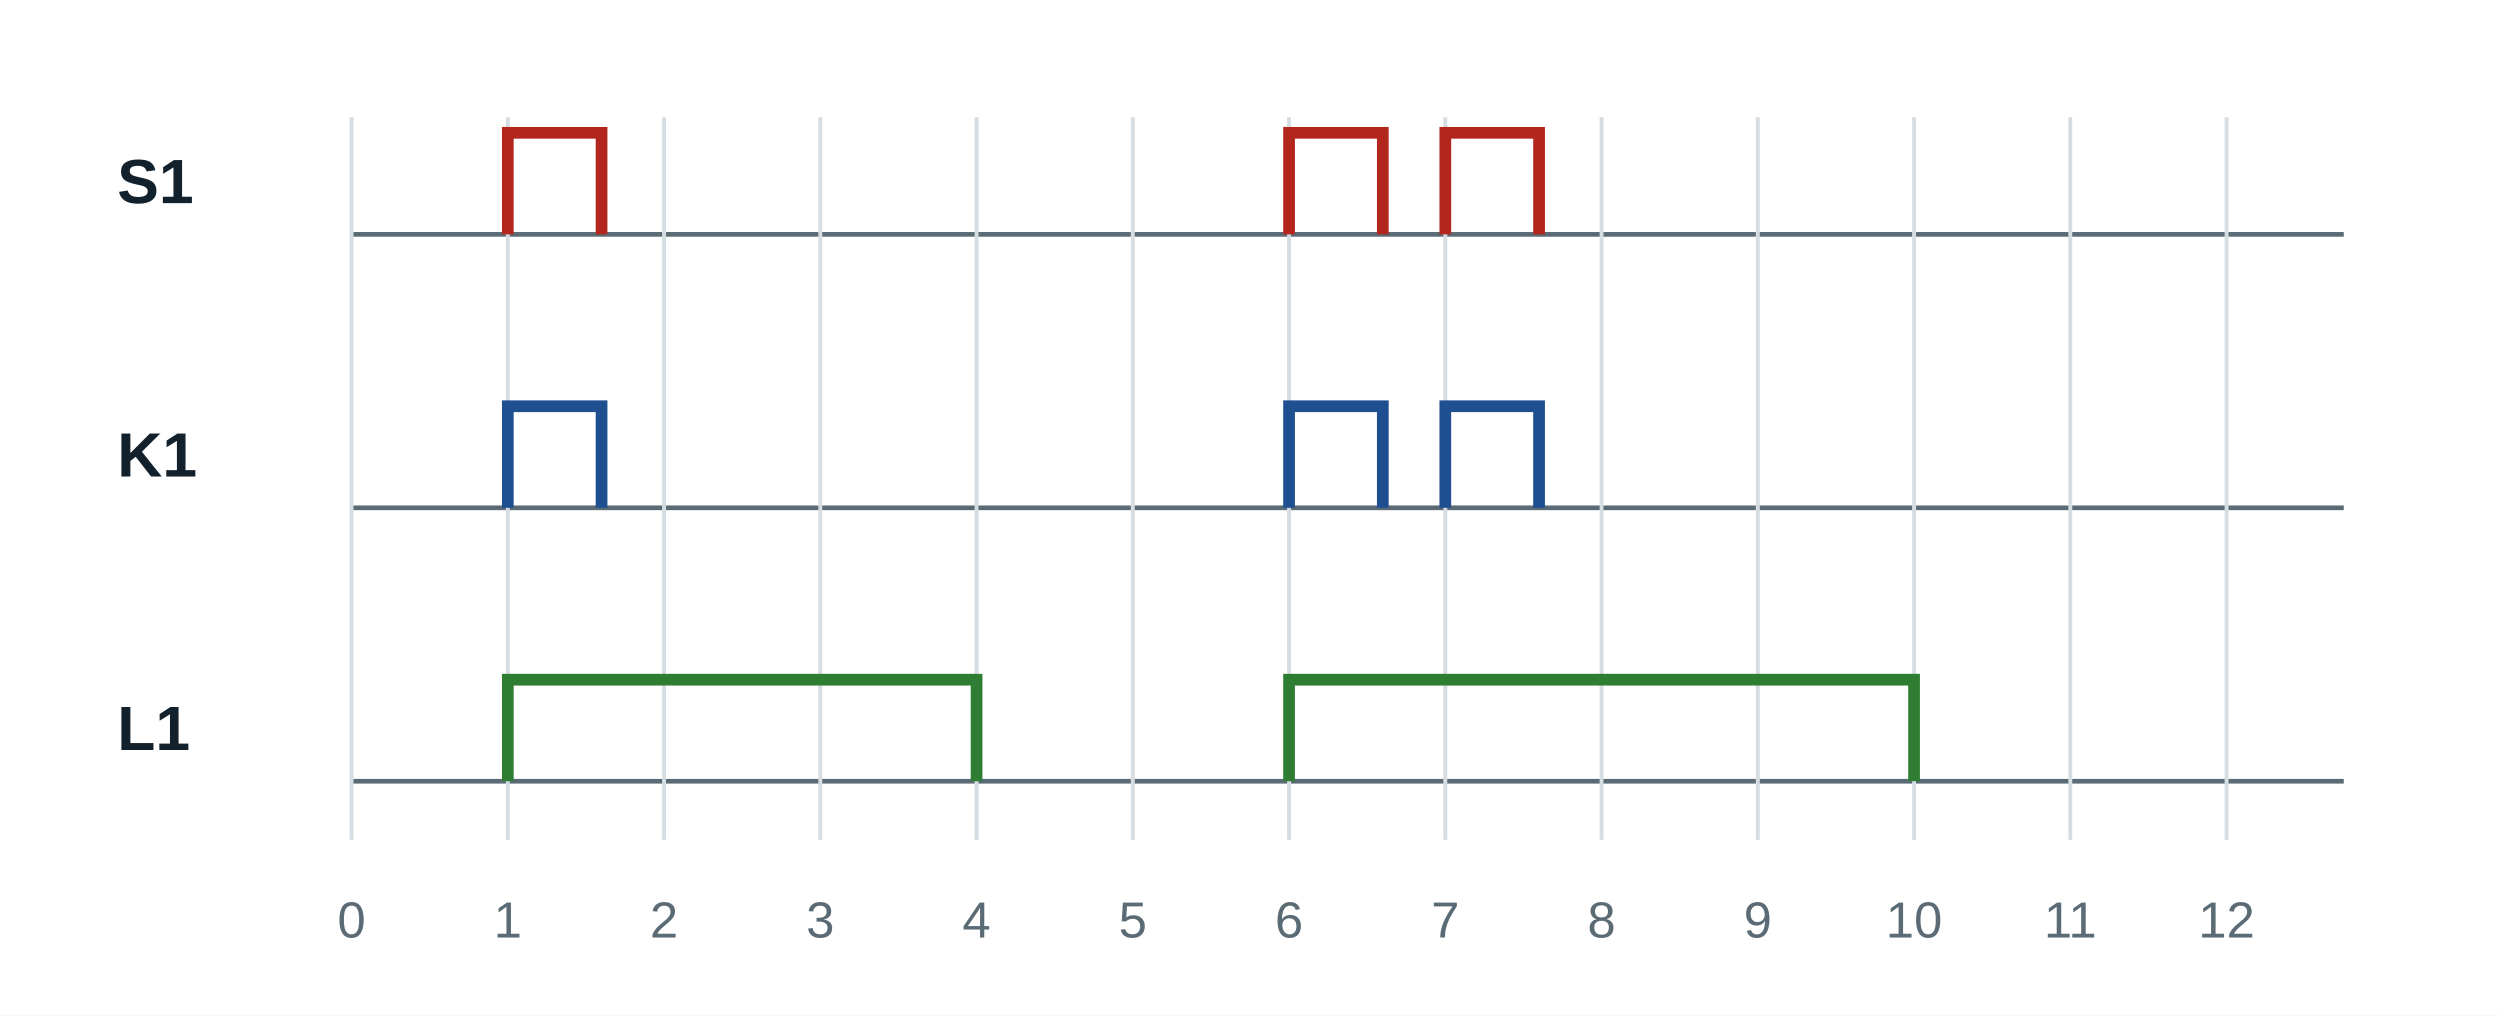
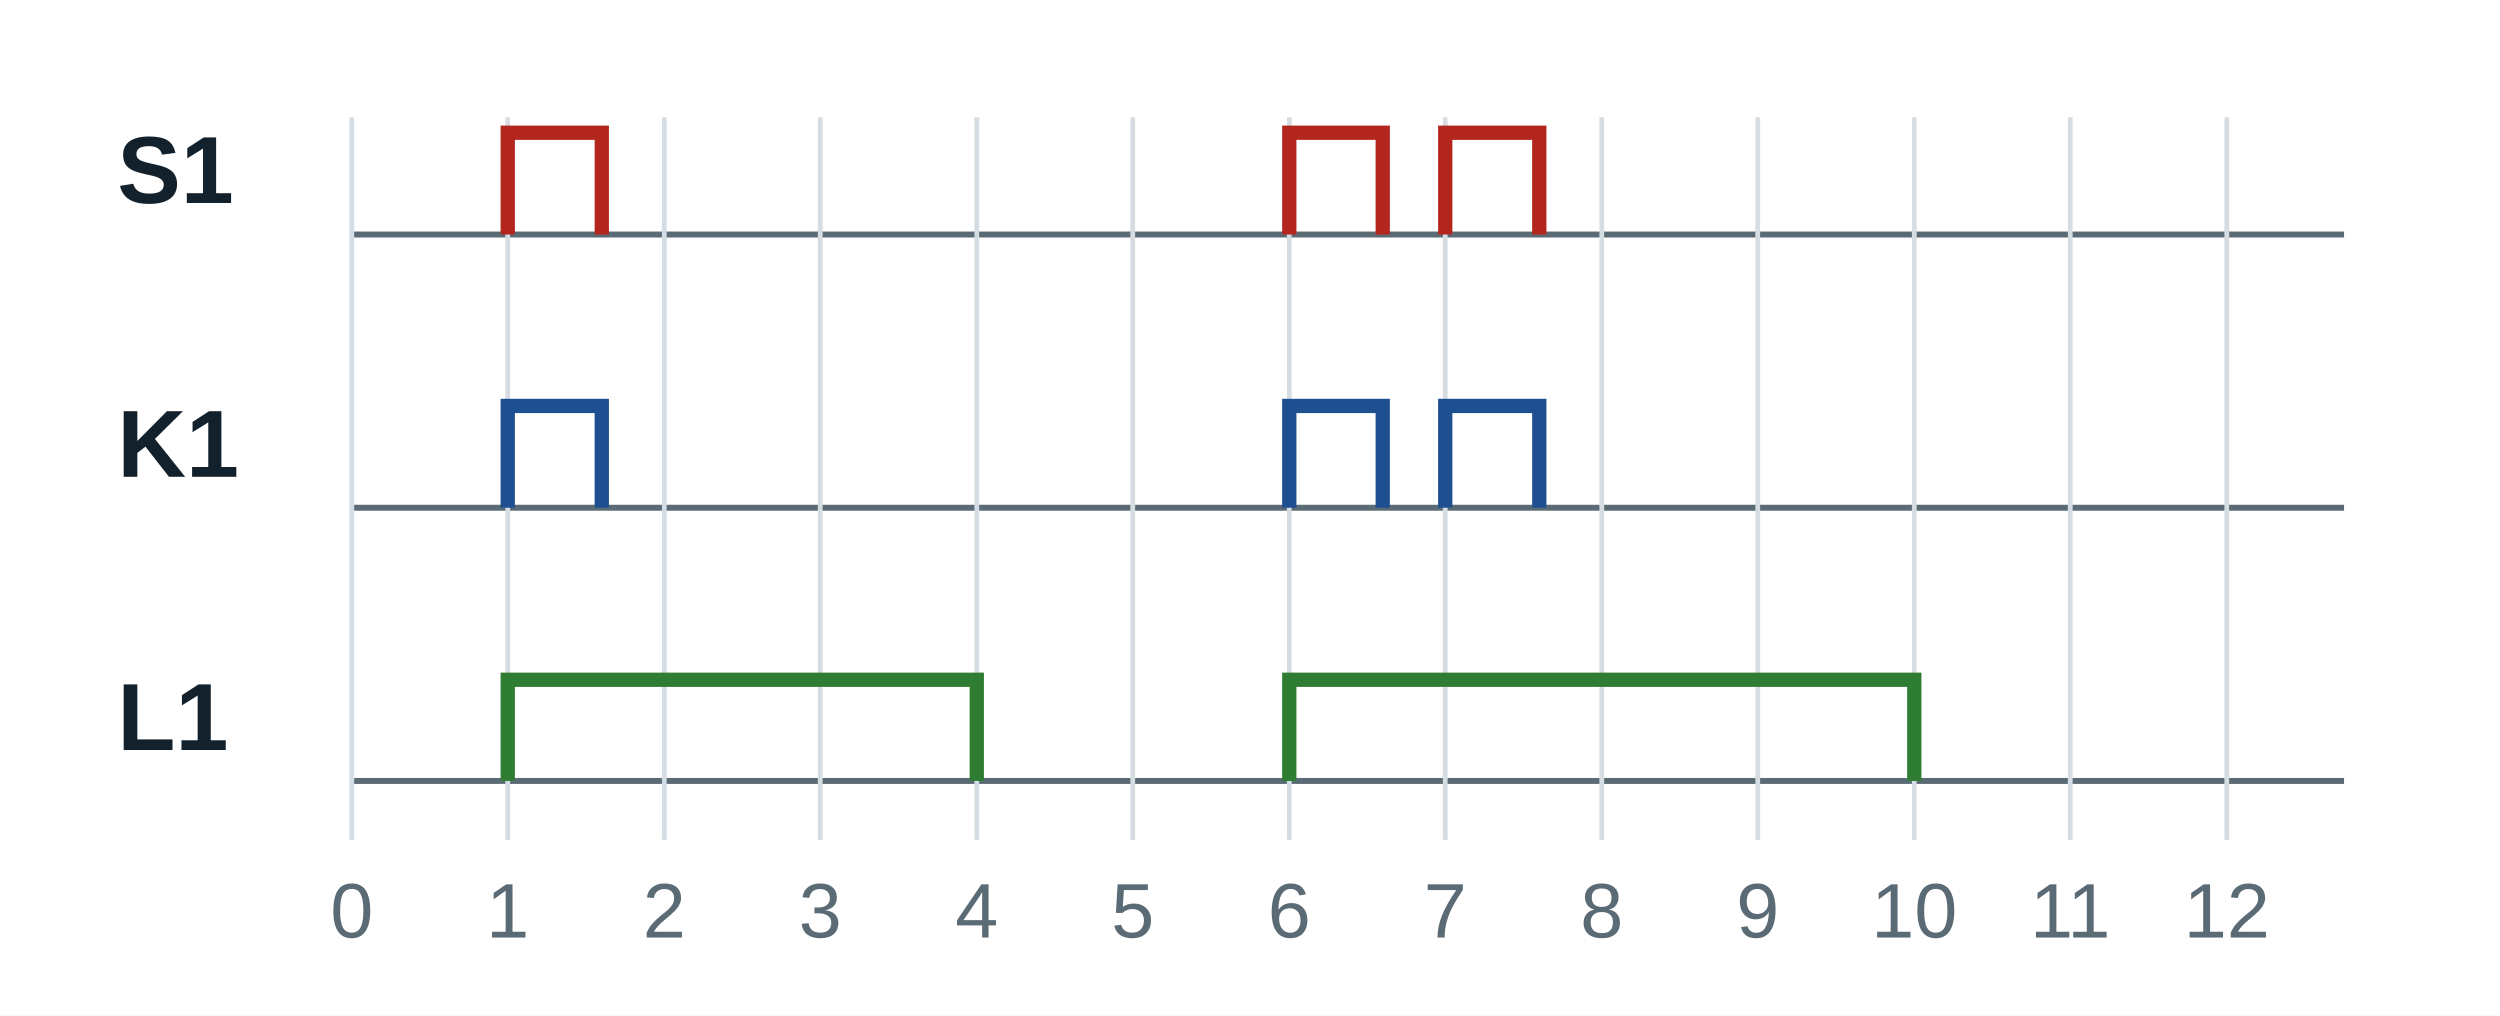
- <svg xmlns="http://www.w3.org/2000/svg" viewBox="0 0 640 260" font-family="Arial, sans-serif">
-   <rect width="640" height="260" fill="#fff" />
-   <text x="30" y="52" font-size="16" text-anchor="start" fill="#13212c" font-weight="bold">S1</text>
-   <path d="M90 60H600" fill="none" stroke="#5b6b76" stroke-width="1.2" />
-   <text x="30" y="122" font-size="16" text-anchor="start" fill="#13212c" font-weight="bold">K1</text>
-   <path d="M90 130H600" fill="none" stroke="#5b6b76" stroke-width="1.2" />
-   <text x="30" y="192" font-size="16" text-anchor="start" fill="#13212c" font-weight="bold">L1</text>
-   <path d="M90 200H600" fill="none" stroke="#5b6b76" stroke-width="1.2" />
-   <path d="M90 30V215" fill="none" stroke="#d5dde2" stroke-width="1" />
-   <text x="90" y="240" font-size="13" text-anchor="middle" fill="#5b6b76">0</text>
-   <path d="M130 30V215" fill="none" stroke="#d5dde2" stroke-width="1" />
-   <text x="130" y="240" font-size="13" text-anchor="middle" fill="#5b6b76">1</text>
-   <path d="M170 30V215" fill="none" stroke="#d5dde2" stroke-width="1" />
-   <text x="170" y="240" font-size="13" text-anchor="middle" fill="#5b6b76">2</text>
-   <path d="M210 30V215" fill="none" stroke="#d5dde2" stroke-width="1" />
-   <text x="210" y="240" font-size="13" text-anchor="middle" fill="#5b6b76">3</text>
-   <path d="M250 30V215" fill="none" stroke="#d5dde2" stroke-width="1" />
-   <text x="250" y="240" font-size="13" text-anchor="middle" fill="#5b6b76">4</text>
-   <path d="M290 30V215" fill="none" stroke="#d5dde2" stroke-width="1" />
-   <text x="290" y="240" font-size="13" text-anchor="middle" fill="#5b6b76">5</text>
-   <path d="M330 30V215" fill="none" stroke="#d5dde2" stroke-width="1" />
-   <text x="330" y="240" font-size="13" text-anchor="middle" fill="#5b6b76">6</text>
-   <path d="M370 30V215" fill="none" stroke="#d5dde2" stroke-width="1" />
-   <text x="370" y="240" font-size="13" text-anchor="middle" fill="#5b6b76">7</text>
-   <path d="M410 30V215" fill="none" stroke="#d5dde2" stroke-width="1" />
-   <text x="410" y="240" font-size="13" text-anchor="middle" fill="#5b6b76">8</text>
-   <path d="M450 30V215" fill="none" stroke="#d5dde2" stroke-width="1" />
-   <text x="450" y="240" font-size="13" text-anchor="middle" fill="#5b6b76">9</text>
-   <path d="M490 30V215" fill="none" stroke="#d5dde2" stroke-width="1" />
-   <text x="490" y="240" font-size="13" text-anchor="middle" fill="#5b6b76">10</text>
-   <path d="M530 30V215" fill="none" stroke="#d5dde2" stroke-width="1" />
-   <text x="530" y="240" font-size="13" text-anchor="middle" fill="#5b6b76">11</text>
-   <path d="M570 30V215" fill="none" stroke="#d5dde2" stroke-width="1" />
-   <text x="570" y="240" font-size="13" text-anchor="middle" fill="#5b6b76">12</text>
-   <path d="M130 60V34H154.0V60" fill="none" stroke="#b3261e" stroke-width="3" />
-   <path d="M130 130V104H154.0V130" fill="none" stroke="#1d4f91" stroke-width="3" />
-   <path d="M330 60V34H354.0V60" fill="none" stroke="#b3261e" stroke-width="3" />
-   <path d="M330 130V104H354.0V130" fill="none" stroke="#1d4f91" stroke-width="3" />
-   <path d="M370 60V34H394.0V60" fill="none" stroke="#b3261e" stroke-width="3" />
-   <path d="M370 130V104H394.0V130" fill="none" stroke="#1d4f91" stroke-width="3" />
-   <path d="M130 200V174H250V200" fill="none" stroke="#2e7d32" stroke-width="3" />
-   <path d="M330 200V174H490V200" fill="none" stroke="#2e7d32" stroke-width="3" />
+ <svg xmlns="http://www.w3.org/2000/svg" viewBox="0 0 420 170.6" font-family="Arial, sans-serif">
+   <rect width="420" height="170.6" fill="#fff" />
+   <text x="19.7" y="34.1" font-size="16" text-anchor="start" fill="#13212c" font-weight="bold">S1</text>
+   <path d="M59.1 39.4H393.8" fill="none" stroke="#5b6b76" stroke-width="1" />
+   <text x="19.7" y="80.1" font-size="16" text-anchor="start" fill="#13212c" font-weight="bold">K1</text>
+   <path d="M59.1 85.3H393.8" fill="none" stroke="#5b6b76" stroke-width="1" />
+   <text x="19.7" y="126" font-size="16" text-anchor="start" fill="#13212c" font-weight="bold">L1</text>
+   <path d="M59.1 131.2H393.8" fill="none" stroke="#5b6b76" stroke-width="1" />
+   <path d="M59.1 19.7V141.1" fill="none" stroke="#d5dde2" stroke-width="0.8" />
+   <text x="59.1" y="157.5" font-size="13" text-anchor="middle" fill="#5b6b76">0</text>
+   <path d="M85.3 19.7V141.1" fill="none" stroke="#d5dde2" stroke-width="0.8" />
+   <text x="85.3" y="157.5" font-size="13" text-anchor="middle" fill="#5b6b76">1</text>
+   <path d="M111.6 19.7V141.1" fill="none" stroke="#d5dde2" stroke-width="0.8" />
+   <text x="111.6" y="157.5" font-size="13" text-anchor="middle" fill="#5b6b76">2</text>
+   <path d="M137.8 19.7V141.1" fill="none" stroke="#d5dde2" stroke-width="0.8" />
+   <text x="137.8" y="157.5" font-size="13" text-anchor="middle" fill="#5b6b76">3</text>
+   <path d="M164.1 19.7V141.1" fill="none" stroke="#d5dde2" stroke-width="0.8" />
+   <text x="164.1" y="157.5" font-size="13" text-anchor="middle" fill="#5b6b76">4</text>
+   <path d="M190.3 19.7V141.1" fill="none" stroke="#d5dde2" stroke-width="0.8" />
+   <text x="190.3" y="157.5" font-size="13" text-anchor="middle" fill="#5b6b76">5</text>
+   <path d="M216.6 19.7V141.1" fill="none" stroke="#d5dde2" stroke-width="0.8" />
+   <text x="216.6" y="157.5" font-size="13" text-anchor="middle" fill="#5b6b76">6</text>
+   <path d="M242.8 19.7V141.1" fill="none" stroke="#d5dde2" stroke-width="0.8" />
+   <text x="242.8" y="157.5" font-size="13" text-anchor="middle" fill="#5b6b76">7</text>
+   <path d="M269.1 19.7V141.1" fill="none" stroke="#d5dde2" stroke-width="0.8" />
+   <text x="269.1" y="157.5" font-size="13" text-anchor="middle" fill="#5b6b76">8</text>
+   <path d="M295.3 19.7V141.1" fill="none" stroke="#d5dde2" stroke-width="0.8" />
+   <text x="295.3" y="157.5" font-size="13" text-anchor="middle" fill="#5b6b76">9</text>
+   <path d="M321.6 19.7V141.1" fill="none" stroke="#d5dde2" stroke-width="0.8" />
+   <text x="321.6" y="157.5" font-size="13" text-anchor="middle" fill="#5b6b76">10</text>
+   <path d="M347.8 19.7V141.1" fill="none" stroke="#d5dde2" stroke-width="0.8" />
+   <text x="347.8" y="157.5" font-size="13" text-anchor="middle" fill="#5b6b76">11</text>
+   <path d="M374.1 19.7V141.1" fill="none" stroke="#d5dde2" stroke-width="0.8" />
+   <text x="374.1" y="157.5" font-size="13" text-anchor="middle" fill="#5b6b76">12</text>
+   <path d="M85.3 39.4V22.3H101.1V39.4" fill="none" stroke="#b3261e" stroke-width="2.4" />
+   <path d="M85.3 85.3V68.2H101.1V85.3" fill="none" stroke="#1d4f91" stroke-width="2.4" />
+   <path d="M216.6 39.4V22.3H232.3V39.4" fill="none" stroke="#b3261e" stroke-width="2.4" />
+   <path d="M216.6 85.3V68.2H232.3V85.3" fill="none" stroke="#1d4f91" stroke-width="2.4" />
+   <path d="M242.8 39.4V22.3H258.6V39.4" fill="none" stroke="#b3261e" stroke-width="2.4" />
+   <path d="M242.8 85.3V68.2H258.6V85.3" fill="none" stroke="#1d4f91" stroke-width="2.4" />
+   <path d="M85.3 131.2V114.2H164.1V131.2" fill="none" stroke="#2e7d32" stroke-width="2.4" />
+   <path d="M216.6 131.2V114.2H321.6V131.2" fill="none" stroke="#2e7d32" stroke-width="2.4" />
</svg>
